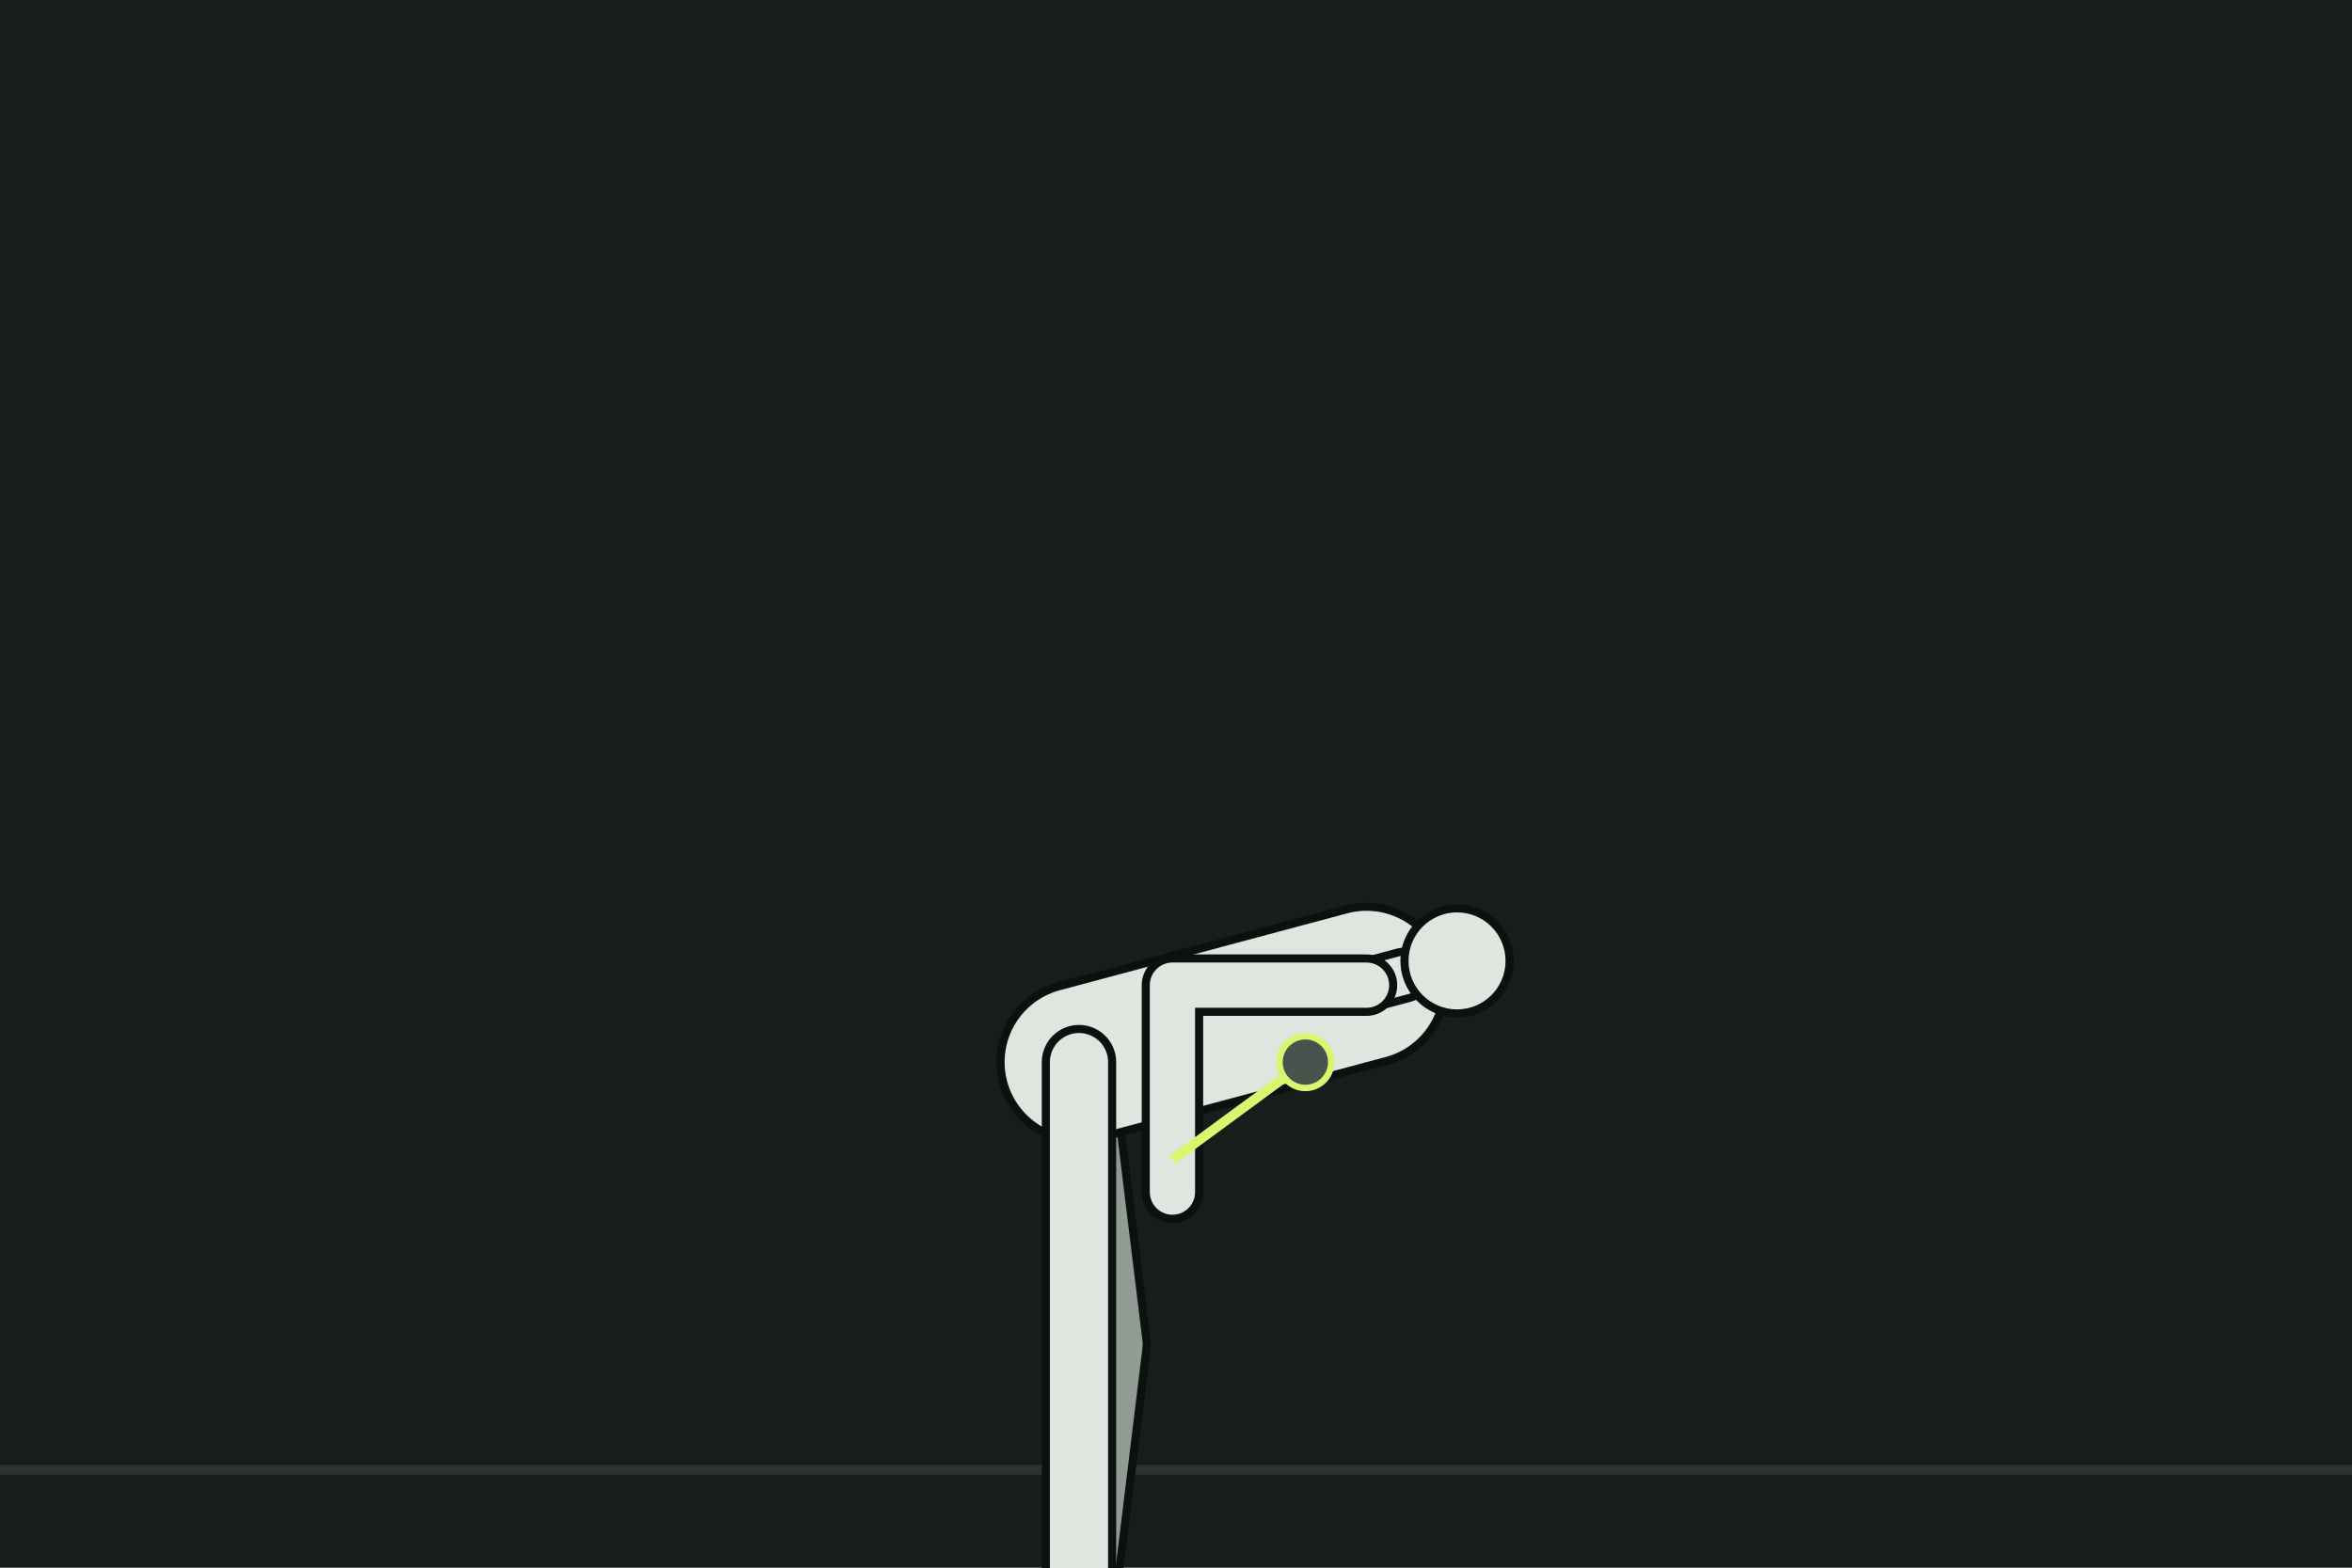
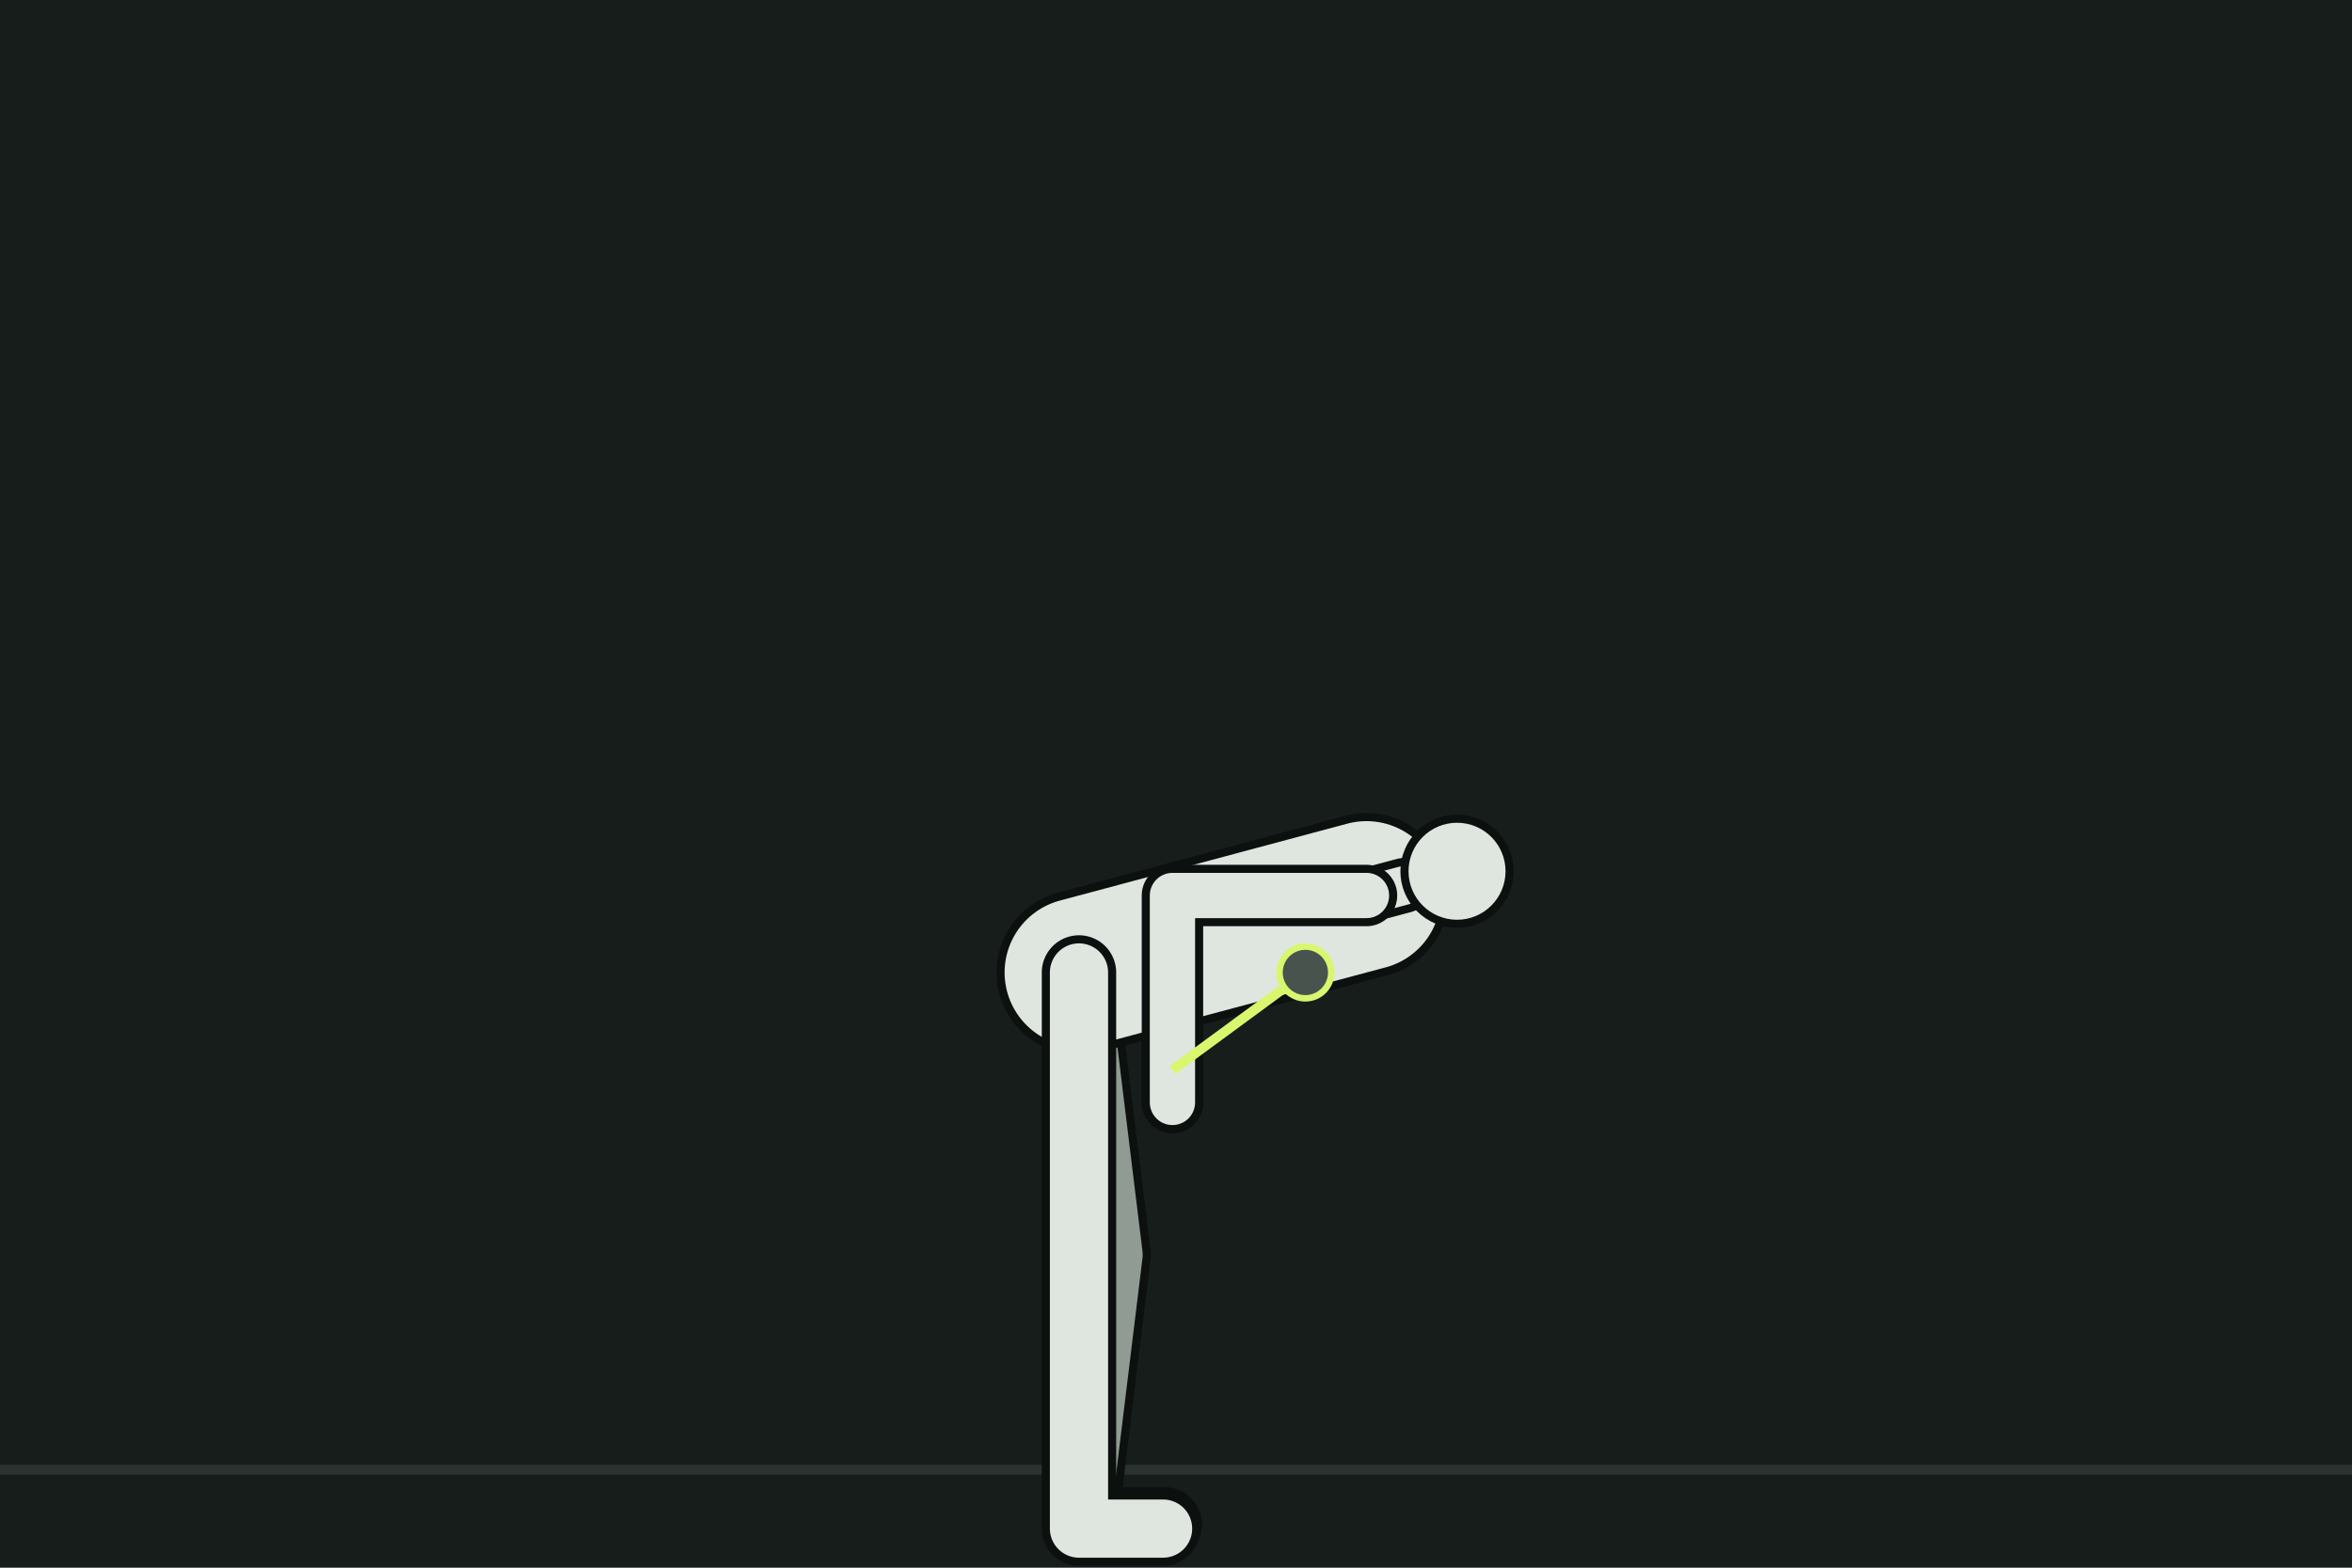
<svg xmlns="http://www.w3.org/2000/svg" viewBox="0 0 480 320" width="480" height="320" role="img" aria-label="single-arm-cable-kickback (start)">
  <rect width="480" height="320" fill="#171d1b" />
  <line x1="0" y1="300" x2="480" y2="300" stroke="#2a332f" stroke-width="2" />
-   <g transform="translate(81.6 104.6) scale(0.66)">
+   <g transform="translate(81.6 86.3) scale(0.66)">
    <polyline points="298.9,146.2 238.9,146.2 238.9,200.2 238.9,210.2" fill="none" stroke="#0c100e" stroke-width="19" stroke-linecap="round" stroke-linejoin="round" />
    <polyline points="298.9,146.2 238.9,146.2 238.9,200.2 238.9,210.2" fill="none" stroke="#8f9b93" stroke-width="14" stroke-linecap="round" stroke-linejoin="round" />
    <polyline points="210,170 220.7,257.3 210.5,340.7 236.5,340.7" fill="none" stroke="#0c100e" stroke-width="23" stroke-linecap="round" stroke-linejoin="round" />
    <polyline points="210,170 220.7,257.3 210.5,340.7 236.5,340.7" fill="none" stroke="#8f9b93" stroke-width="18" stroke-linecap="round" stroke-linejoin="round" />
    <polyline points="210,170 298.9,146.2" fill="none" stroke="#0c100e" stroke-width="51" stroke-linecap="round" stroke-linejoin="round" />
    <polyline points="210,170 298.9,146.2" fill="none" stroke="#dfe6e0" stroke-width="46" stroke-linecap="round" stroke-linejoin="round" />
    <polyline points="298.9,146.2 310.5,143.1" fill="none" stroke="#0c100e" stroke-width="17" stroke-linecap="round" stroke-linejoin="round" />
    <polyline points="298.9,146.2 310.5,143.1" fill="none" stroke="#dfe6e0" stroke-width="12" stroke-linecap="round" stroke-linejoin="round" />
    <circle cx="326.9" cy="138.7" r="17.5" fill="#0c100e" />
    <circle cx="326.9" cy="138.7" r="15" fill="#dfe6e0" />
    <polyline points="210,170 210,258 210,342 236,342" fill="none" stroke="#0c100e" stroke-width="23" stroke-linecap="round" stroke-linejoin="round" />
    <polyline points="210,170 210,258 210,342 236,342" fill="none" stroke="#dfe6e0" stroke-width="18" stroke-linecap="round" stroke-linejoin="round" />
    <polyline points="298.9,146.2 238.9,146.2 238.9,200.2 238.9,210.2" fill="none" stroke="#0c100e" stroke-width="19" stroke-linecap="round" stroke-linejoin="round" />
    <polyline points="298.9,146.2 238.9,146.2 238.9,200.2 238.9,210.2" fill="none" stroke="#dfe6e0" stroke-width="14" stroke-linecap="round" stroke-linejoin="round" />
    <line x1="280" y1="170" x2="238.9" y2="200.2" stroke="#d9f66f" stroke-width="3" />
    <circle cx="280" cy="170" r="8" fill="#48534d" stroke="#d9f66f" stroke-width="2" />
  </g>
</svg>
